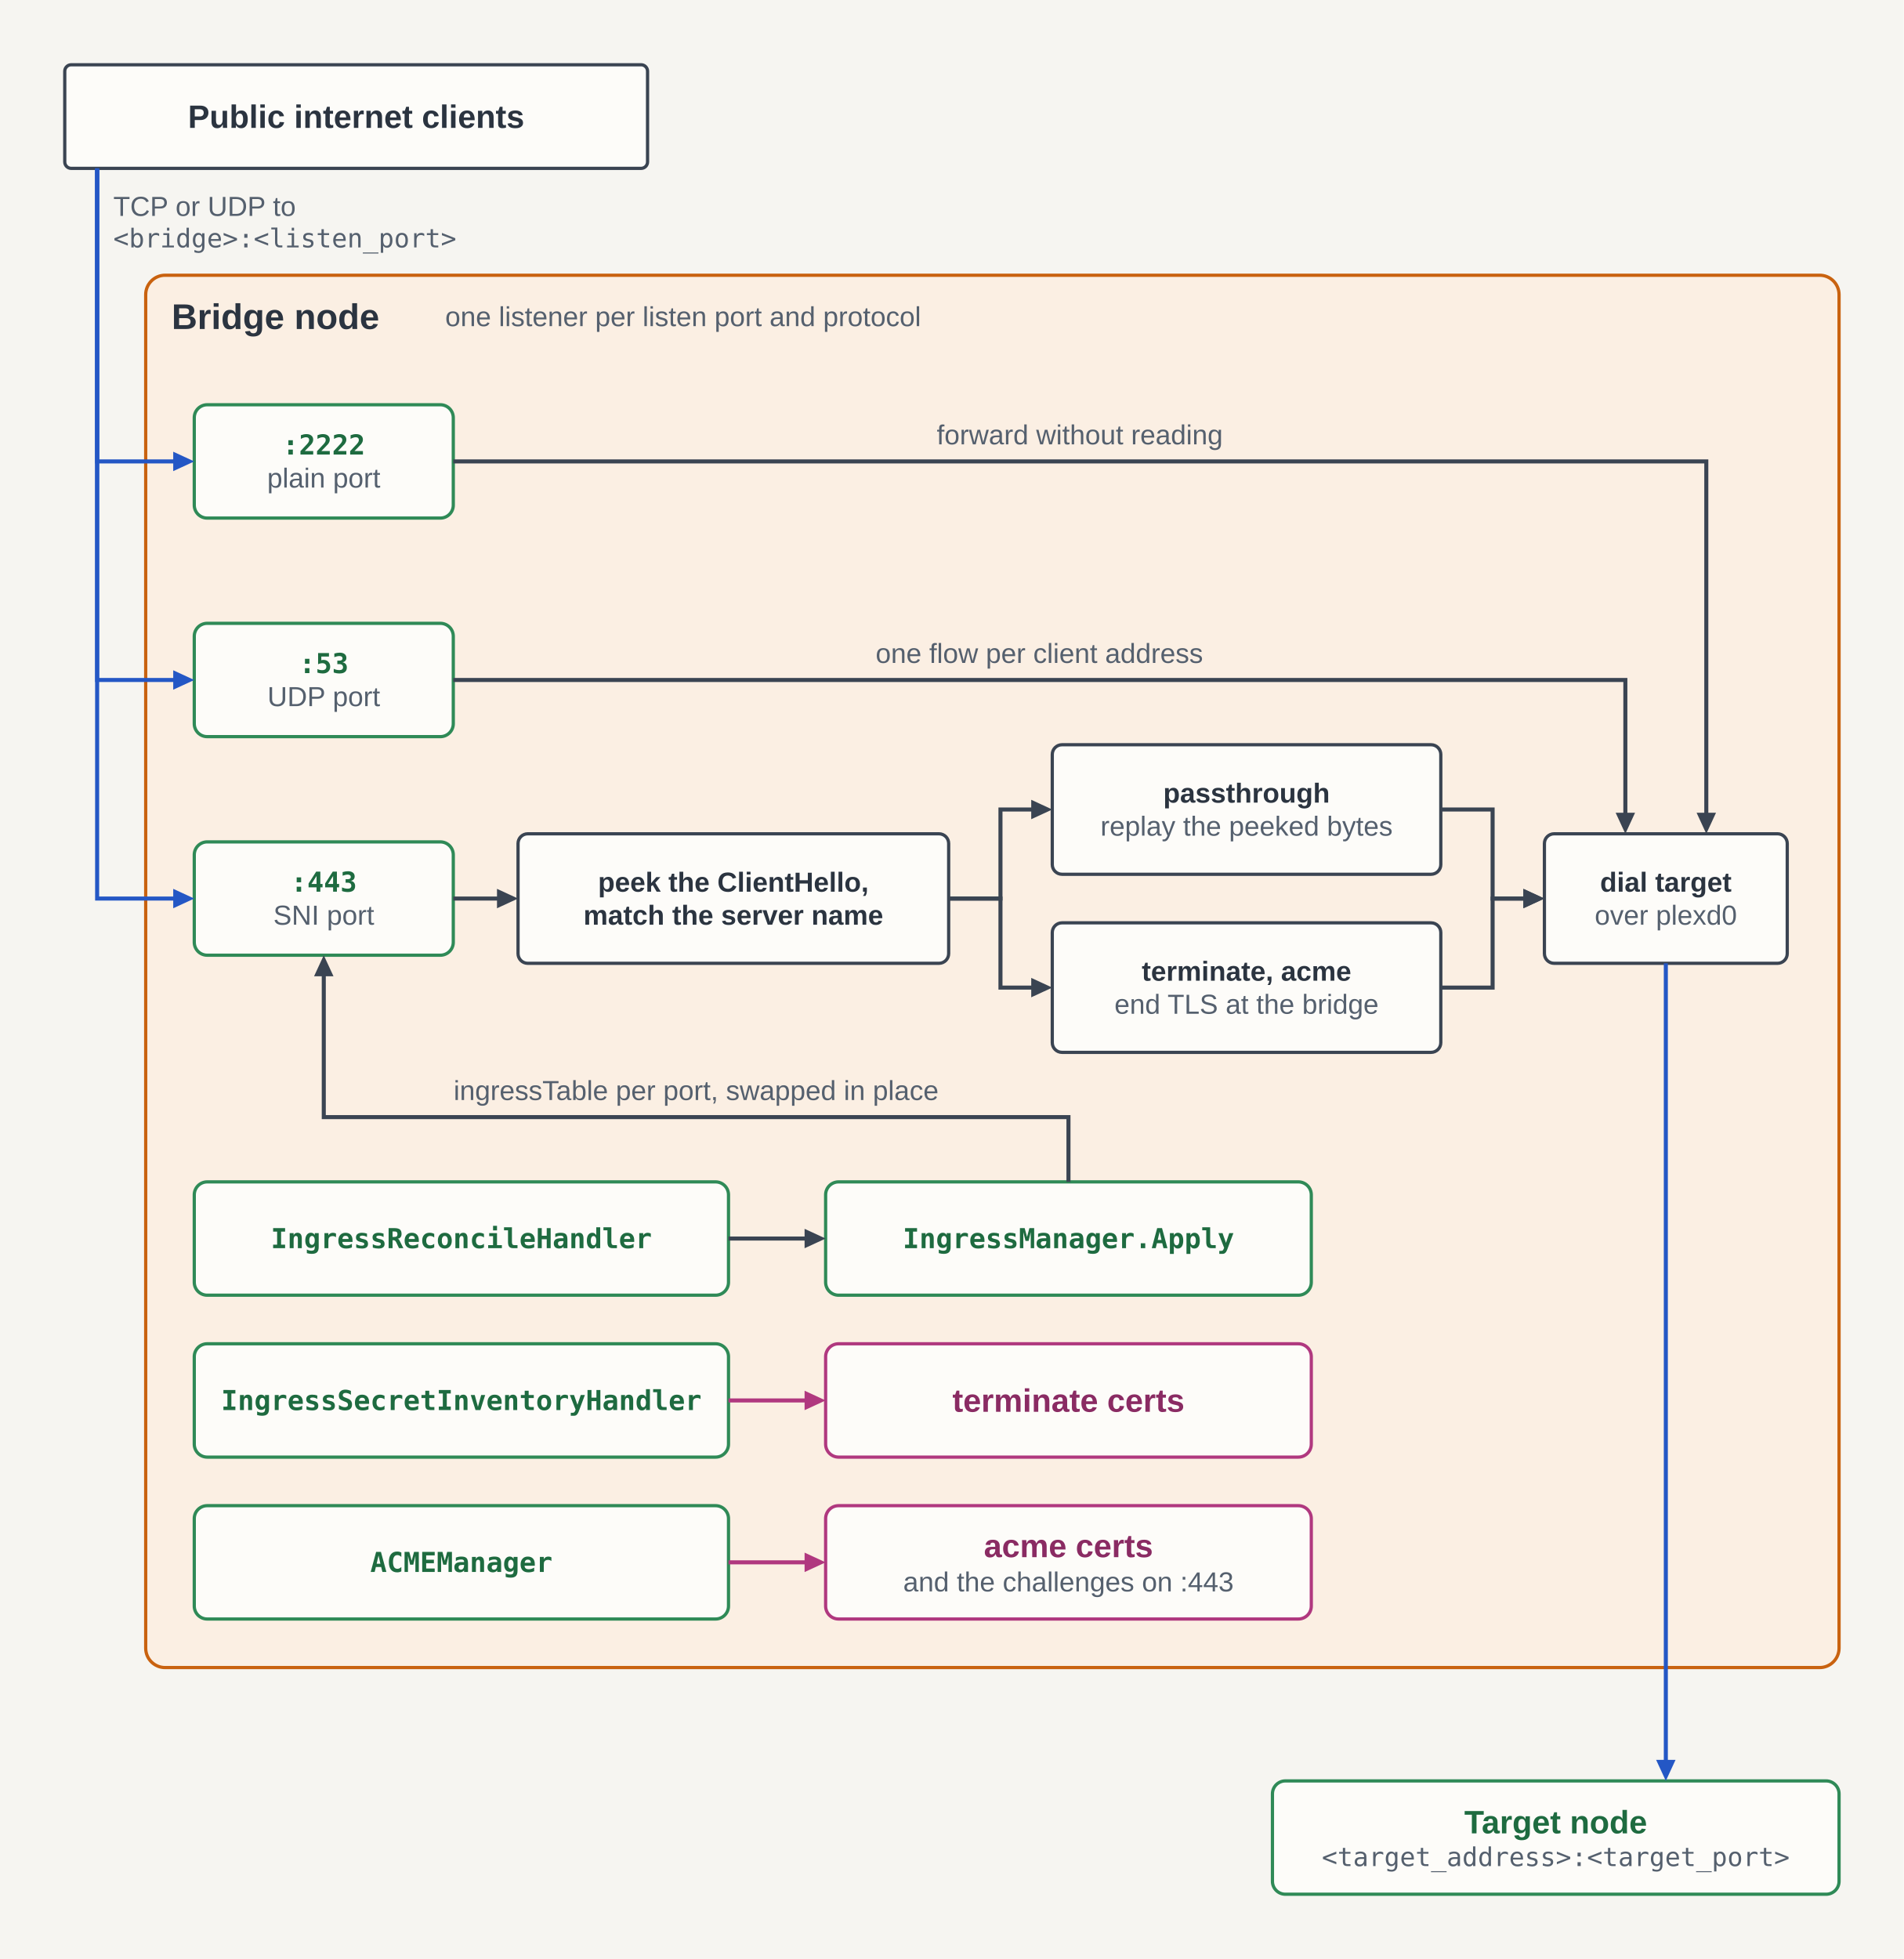
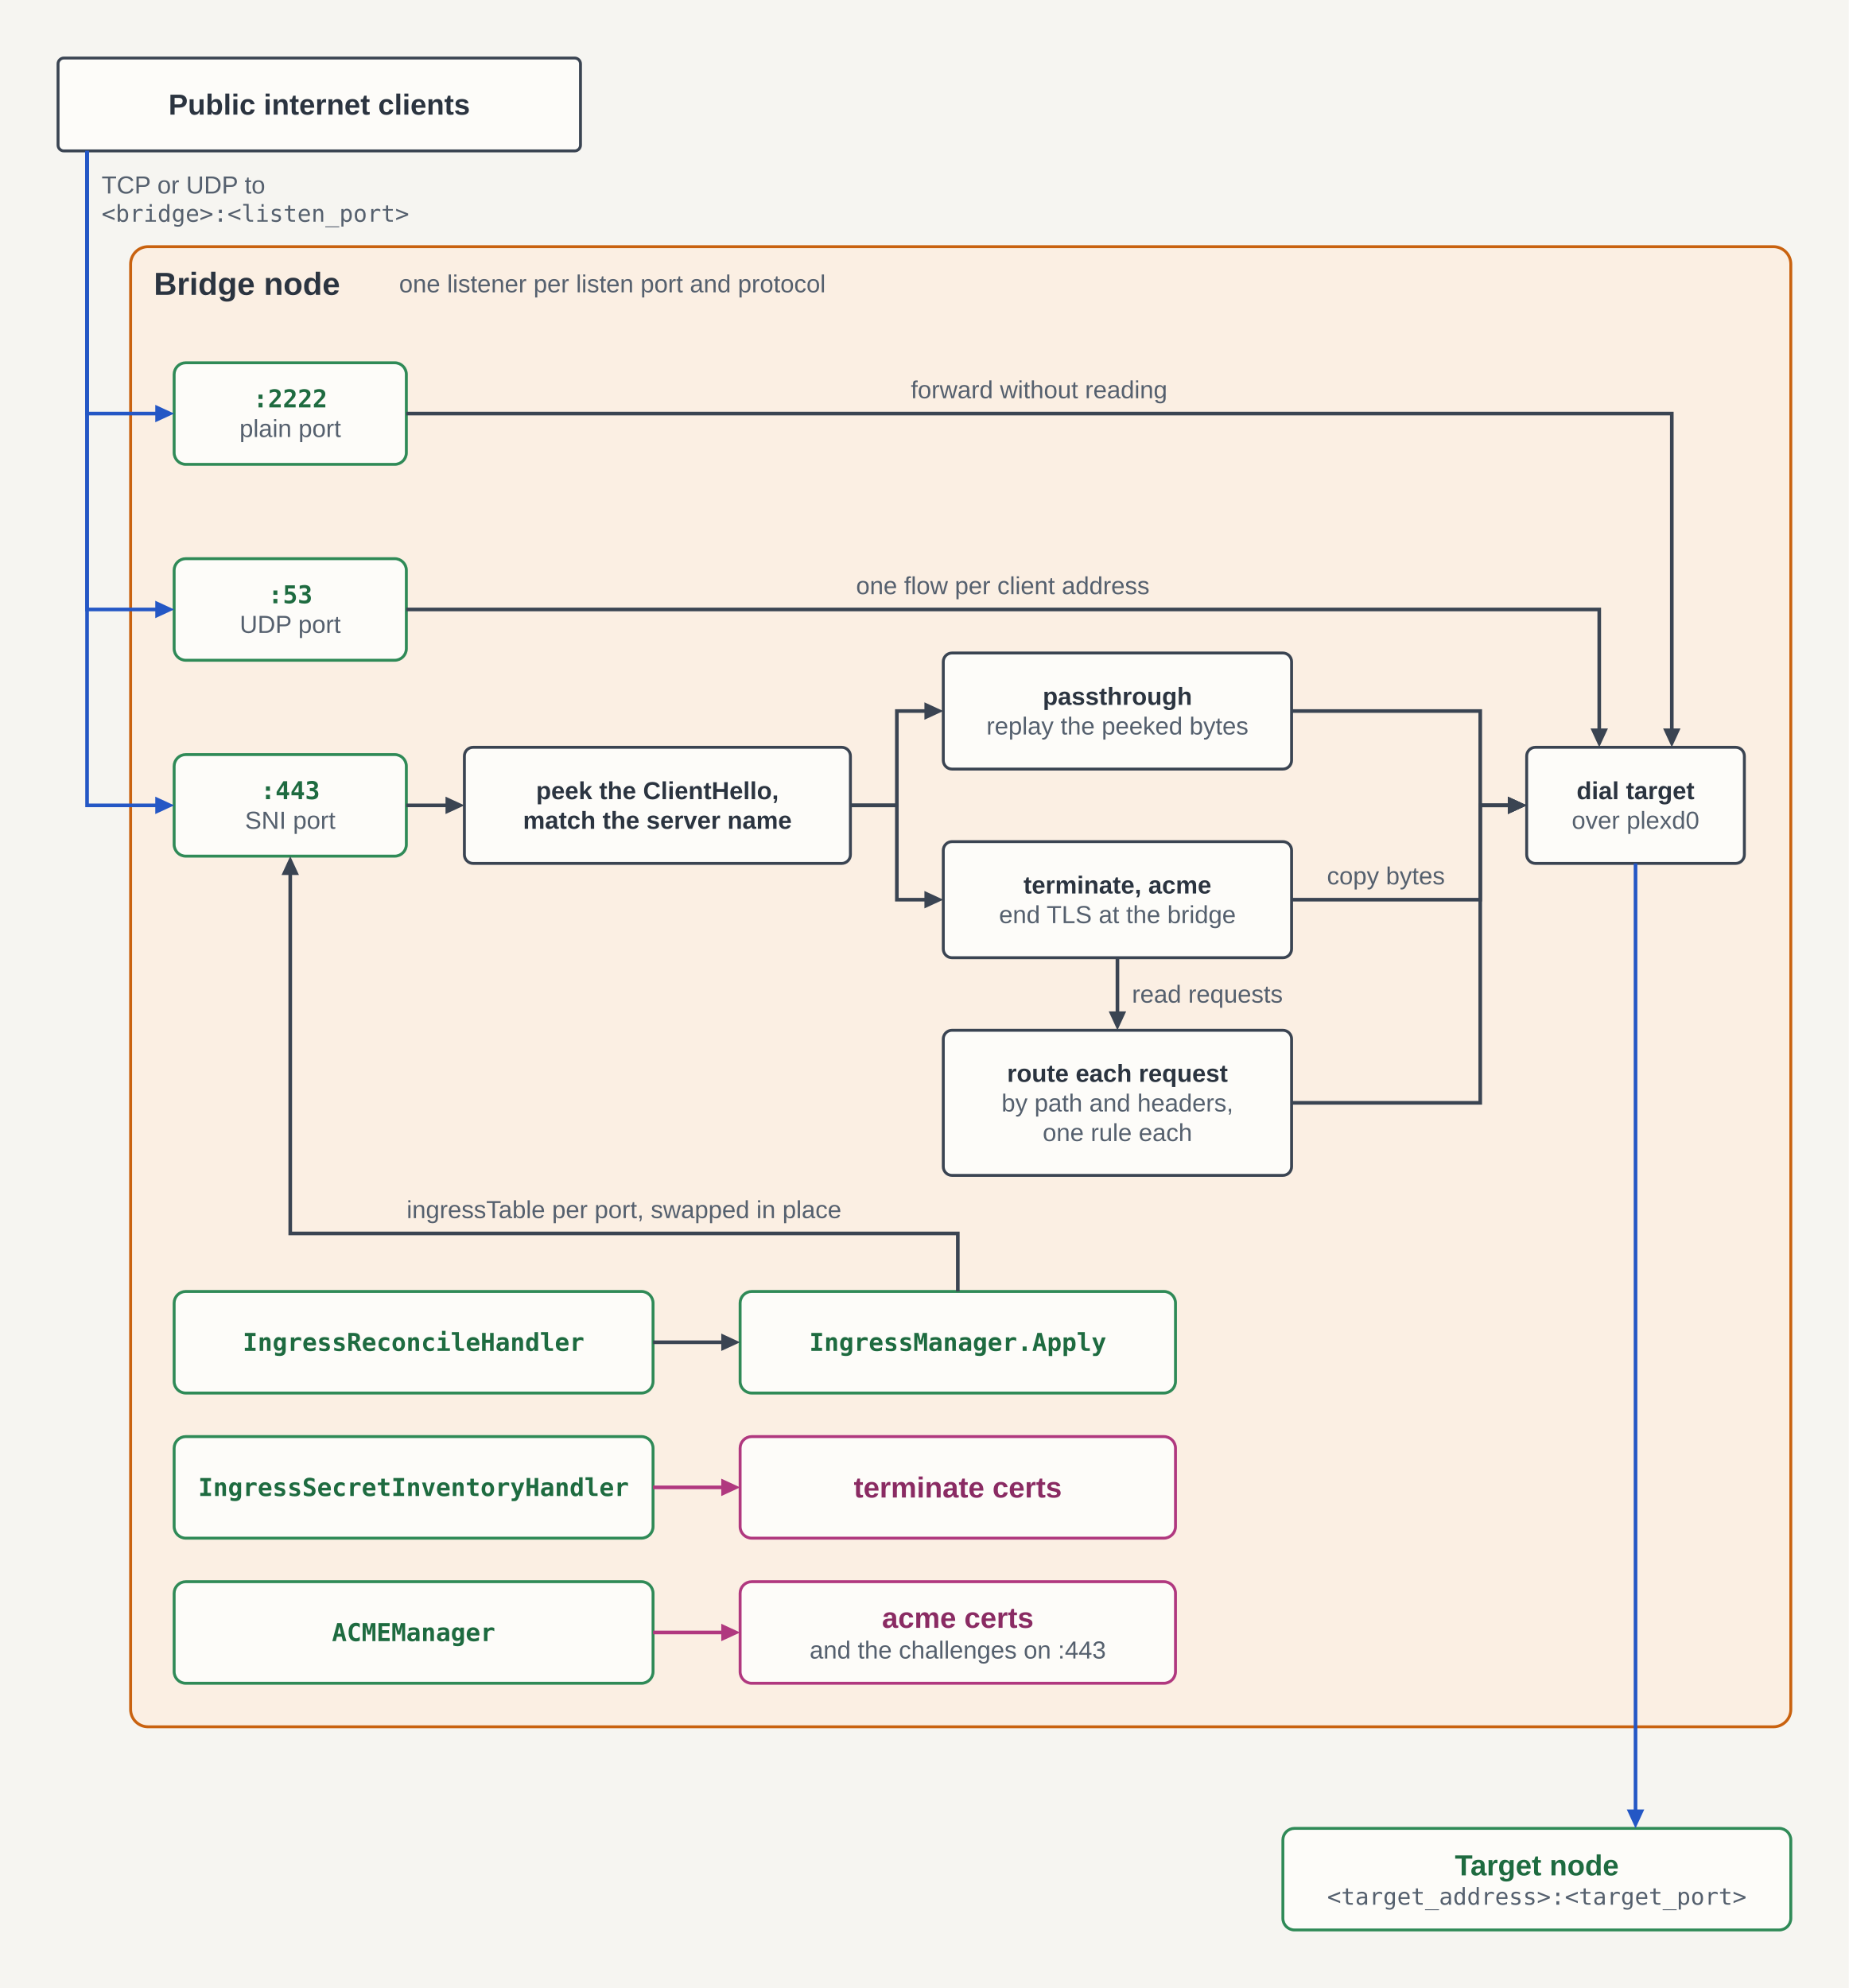
- <svg xmlns="http://www.w3.org/2000/svg" width="1176" height="1210" viewBox="0 0 1176 1210" font-family="'IBM Plex Sans', Arial, Helvetica, sans-serif" role="img" aria-label="How a bridge routes a public connection to a target node">
-   <rect width="1176" height="1210" fill="#F6F5F1" />
+ <svg xmlns="http://www.w3.org/2000/svg" width="1274" height="1370" viewBox="0 0 1274 1370" font-family="'IBM Plex Sans', Arial, Helvetica, sans-serif" role="img" aria-label="How a bridge routes a public connection to a target node">
+   <rect width="1274" height="1370" fill="#F6F5F1" />
  <rect x="40" y="40" width="360" height="64" rx="4" fill="#FDFCF9" stroke="#3A4452" stroke-width="2" />
  <text x="220" y="79" font-size="20" font-weight="700" fill="#2B3440" text-anchor="middle">Public internet clients</text>
-   <rect x="90" y="170" width="1046" height="860" rx="12" fill="#FBEFE3" stroke="#C9620F" stroke-width="2" />
+   <rect x="90" y="170" width="1144" height="1020" rx="12" fill="#FBEFE3" stroke="#C9620F" stroke-width="2" />
  <text x="106" y="203.2" font-size="22" font-weight="700" fill="#2B3440">Bridge node</text>
  <text x="275" y="201.45" font-size="17" fill="#55606E">one listener per listen port and protocol</text>
  <rect x="120" y="250" width="160" height="70" rx="8" fill="#FDFCF9" stroke="#2F8A57" stroke-width="2" />
  <text x="200" y="280.75" font-size="17" font-weight="700" font-family="'IBM Plex Mono', Menlo, Consolas, 'DejaVu Sans Mono', monospace" fill="#1E6B40" text-anchor="middle">:2222</text>
  <text x="200" y="301.15" font-size="17" fill="#55606E" text-anchor="middle">plain port</text>
  <rect x="120" y="385" width="160" height="70" rx="8" fill="#FDFCF9" stroke="#2F8A57" stroke-width="2" />
  <text x="200" y="415.75" font-size="17" font-weight="700" font-family="'IBM Plex Mono', Menlo, Consolas, 'DejaVu Sans Mono', monospace" fill="#1E6B40" text-anchor="middle">:53</text>
  <text x="200" y="436.15" font-size="17" fill="#55606E" text-anchor="middle">UDP port</text>
  <rect x="120" y="520" width="160" height="70" rx="8" fill="#FDFCF9" stroke="#2F8A57" stroke-width="2" />
  <text x="200" y="550.75" font-size="17" font-weight="700" font-family="'IBM Plex Mono', Menlo, Consolas, 'DejaVu Sans Mono', monospace" fill="#1E6B40" text-anchor="middle">:443</text>
  <text x="200" y="571.15" font-size="17" fill="#55606E" text-anchor="middle">SNI port</text>
  <polyline points="60,104 60,285 111,285" fill="none" stroke="#2457C5" stroke-width="2.5" />
  <polygon points="120,285 107,291 107,279" fill="#2457C5" />
  <polyline points="60,104 60,420 111,420" fill="none" stroke="#2457C5" stroke-width="2.5" />
  <polygon points="120,420 107,426 107,414" fill="#2457C5" />
  <polyline points="60,104 60,555 111,555" fill="none" stroke="#2457C5" stroke-width="2.5" />
  <polygon points="120,555 107,561 107,549" fill="#2457C5" />
  <text x="70" y="133.35" font-size="17" fill="#55606E">TCP or UDP to</text>
  <text x="70" y="152.8" font-size="16" font-family="'IBM Plex Mono', Menlo, Consolas, 'DejaVu Sans Mono', monospace" fill="#55606E">&lt;bridge&gt;:&lt;listen_port&gt;</text>
  <rect x="320" y="515" width="266" height="80" rx="6" fill="#FDFCF9" stroke="#3A4452" stroke-width="2" />
  <text x="453" y="550.75" font-size="17" font-weight="700" fill="#2B3440" text-anchor="middle">peek the ClientHello,</text>
  <text x="453" y="571.15" font-size="17" font-weight="700" fill="#2B3440" text-anchor="middle">match the server name</text>
-   <rect x="650" y="460" width="240" height="80" rx="6" fill="#FDFCF9" stroke="#3A4452" stroke-width="2" />
-   <text x="770" y="495.75" font-size="17" font-weight="700" fill="#2B3440" text-anchor="middle">passthrough</text>
-   <text x="770" y="516.15" font-size="17" fill="#55606E" text-anchor="middle">replay the peeked bytes</text>
-   <rect x="650" y="570" width="240" height="80" rx="6" fill="#FDFCF9" stroke="#3A4452" stroke-width="2" />
-   <text x="770" y="605.75" font-size="17" font-weight="700" fill="#2B3440" text-anchor="middle">terminate, acme</text>
-   <text x="770" y="626.15" font-size="17" fill="#55606E" text-anchor="middle">end TLS at the bridge</text>
-   <rect x="954" y="515" width="150" height="80" rx="6" fill="#FDFCF9" stroke="#3A4452" stroke-width="2" />
-   <text x="1029" y="550.75" font-size="17" font-weight="700" fill="#2B3440" text-anchor="middle">dial target</text>
-   <text x="1029" y="571.15" font-size="17" fill="#55606E" text-anchor="middle">over plexd0</text>
+   <rect x="650" y="450" width="240" height="80" rx="6" fill="#FDFCF9" stroke="#3A4452" stroke-width="2" />
+   <text x="770" y="485.75" font-size="17" font-weight="700" fill="#2B3440" text-anchor="middle">passthrough</text>
+   <text x="770" y="506.15" font-size="17" fill="#55606E" text-anchor="middle">replay the peeked bytes</text>
+   <rect x="650" y="580" width="240" height="80" rx="6" fill="#FDFCF9" stroke="#3A4452" stroke-width="2" />
+   <text x="770" y="615.75" font-size="17" font-weight="700" fill="#2B3440" text-anchor="middle">terminate, acme</text>
+   <text x="770" y="636.15" font-size="17" fill="#55606E" text-anchor="middle">end TLS at the bridge</text>
+   <rect x="650" y="710" width="240" height="100" rx="6" fill="#FDFCF9" stroke="#3A4452" stroke-width="2" />
+   <text x="770" y="745.55" font-size="17" font-weight="700" fill="#2B3440" text-anchor="middle">route each request</text>
+   <text x="770" y="765.95" font-size="17" fill="#55606E" text-anchor="middle">by path and headers,</text>
+   <text x="770" y="786.35" font-size="17" fill="#55606E" text-anchor="middle">one rule each</text>
+   <rect x="1052" y="515" width="150" height="80" rx="6" fill="#FDFCF9" stroke="#3A4452" stroke-width="2" />
+   <text x="1127" y="550.75" font-size="17" font-weight="700" fill="#2B3440" text-anchor="middle">dial target</text>
+   <text x="1127" y="571.15" font-size="17" fill="#55606E" text-anchor="middle">over plexd0</text>
  <polyline points="280,555 311,555" fill="none" stroke="#3A4452" stroke-width="2.5" />
  <polygon points="320,555 307,561 307,549" fill="#3A4452" />
-   <polyline points="586,555 618,555 618,500 641,500" fill="none" stroke="#3A4452" stroke-width="2.5" />
-   <polygon points="650,500 637,506 637,494" fill="#3A4452" />
-   <polyline points="586,555 618,555 618,610 641,610" fill="none" stroke="#3A4452" stroke-width="2.5" />
-   <polygon points="650,610 637,616 637,604" fill="#3A4452" />
-   <polyline points="890,500 922,500 922,555 945,555" fill="none" stroke="#3A4452" stroke-width="2.5" />
-   <polygon points="954,555 941,561 941,549" fill="#3A4452" />
-   <polyline points="890,610 922,610 922,555 945,555" fill="none" stroke="#3A4452" stroke-width="2.5" />
-   <polygon points="954,555 941,561 941,549" fill="#3A4452" />
-   <polyline points="280,285 1054,285 1054,506" fill="none" stroke="#3A4452" stroke-width="2.5" />
-   <polygon points="1054,515 1048,502 1060,502" fill="#3A4452" />
-   <text x="667" y="274.45" font-size="17" fill="#55606E" text-anchor="middle">forward without reading</text>
-   <polyline points="280,420 1004,420 1004,506" fill="none" stroke="#3A4452" stroke-width="2.5" />
-   <polygon points="1004,515 998,502 1010,502" fill="#3A4452" />
-   <text x="642" y="409.45" font-size="17" fill="#55606E" text-anchor="middle">one flow per client address</text>
-   <rect x="120" y="730" width="330" height="70" rx="8" fill="#FDFCF9" stroke="#2F8A57" stroke-width="2" />
-   <text x="285" y="770.95" font-size="17" font-weight="700" font-family="'IBM Plex Mono', Menlo, Consolas, 'DejaVu Sans Mono', monospace" fill="#1E6B40" text-anchor="middle">IngressReconcileHandler</text>
-   <rect x="510" y="730" width="300" height="70" rx="8" fill="#FDFCF9" stroke="#2F8A57" stroke-width="2" />
-   <text x="660" y="770.95" font-size="17" font-weight="700" font-family="'IBM Plex Mono', Menlo, Consolas, 'DejaVu Sans Mono', monospace" fill="#1E6B40" text-anchor="middle">IngressManager.Apply</text>
-   <polyline points="450,765 501,765" fill="none" stroke="#3A4452" stroke-width="2.5" />
-   <polygon points="510,765 497,771 497,759" fill="#3A4452" />
-   <polyline points="660,730 660,690 200,690 200,599" fill="none" stroke="#3A4452" stroke-width="2.5" />
+   <polyline points="586,555 618,555 618,490 641,490" fill="none" stroke="#3A4452" stroke-width="2.5" />
+   <polygon points="650,490 637,496 637,484" fill="#3A4452" />
+   <polyline points="586,555 618,555 618,620 641,620" fill="none" stroke="#3A4452" stroke-width="2.5" />
+   <polygon points="650,620 637,626 637,614" fill="#3A4452" />
+   <polyline points="890,490 1020,490 1020,555 1043,555" fill="none" stroke="#3A4452" stroke-width="2.5" />
+   <polygon points="1052,555 1039,561 1039,549" fill="#3A4452" />
+   <polyline points="890,620 1020,620 1020,555 1043,555" fill="none" stroke="#3A4452" stroke-width="2.5" />
+   <polygon points="1052,555 1039,561 1039,549" fill="#3A4452" />
+   <text x="955" y="609.45" font-size="17" fill="#55606E" text-anchor="middle">copy bytes</text>
+   <polyline points="770,660 770,701" fill="none" stroke="#3A4452" stroke-width="2.5" />
+   <polygon points="770,710 764,697 776,697" fill="#3A4452" />
+   <text x="780" y="690.95" font-size="17" fill="#55606E">read requests</text>
+   <polyline points="890,760 1020,760 1020,555 1043,555" fill="none" stroke="#3A4452" stroke-width="2.5" />
+   <polygon points="1052,555 1039,561 1039,549" fill="#3A4452" />
+   <polyline points="280,285 1152,285 1152,506" fill="none" stroke="#3A4452" stroke-width="2.5" />
+   <polygon points="1152,515 1146,502 1158,502" fill="#3A4452" />
+   <text x="716" y="274.45" font-size="17" fill="#55606E" text-anchor="middle">forward without reading</text>
+   <polyline points="280,420 1102,420 1102,506" fill="none" stroke="#3A4452" stroke-width="2.5" />
+   <polygon points="1102,515 1096,502 1108,502" fill="#3A4452" />
+   <text x="691" y="409.45" font-size="17" fill="#55606E" text-anchor="middle">one flow per client address</text>
+   <rect x="120" y="890" width="330" height="70" rx="8" fill="#FDFCF9" stroke="#2F8A57" stroke-width="2" />
+   <text x="285" y="930.95" font-size="17" font-weight="700" font-family="'IBM Plex Mono', Menlo, Consolas, 'DejaVu Sans Mono', monospace" fill="#1E6B40" text-anchor="middle">IngressReconcileHandler</text>
+   <rect x="510" y="890" width="300" height="70" rx="8" fill="#FDFCF9" stroke="#2F8A57" stroke-width="2" />
+   <text x="660" y="930.95" font-size="17" font-weight="700" font-family="'IBM Plex Mono', Menlo, Consolas, 'DejaVu Sans Mono', monospace" fill="#1E6B40" text-anchor="middle">IngressManager.Apply</text>
+   <polyline points="450,925 501,925" fill="none" stroke="#3A4452" stroke-width="2.5" />
+   <polygon points="510,925 497,931 497,919" fill="#3A4452" />
+   <polyline points="660,890 660,850 200,850 200,599" fill="none" stroke="#3A4452" stroke-width="2.5" />
  <polygon points="200,590 206,603 194,603" fill="#3A4452" />
-   <text x="430" y="679.45" font-size="17" fill="#55606E" text-anchor="middle">ingressTable per port, swapped in place</text>
-   <rect x="120" y="830" width="330" height="70" rx="8" fill="#FDFCF9" stroke="#2F8A57" stroke-width="2" />
-   <text x="285" y="870.95" font-size="17" font-weight="700" font-family="'IBM Plex Mono', Menlo, Consolas, 'DejaVu Sans Mono', monospace" fill="#1E6B40" text-anchor="middle">IngressSecretInventoryHandler</text>
-   <rect x="510" y="830" width="300" height="70" rx="8" fill="#FDFCF9" stroke="#B0387F" stroke-width="2" />
-   <text x="660" y="872" font-size="20" font-weight="700" fill="#8A2B63" text-anchor="middle">terminate certs</text>
-   <polyline points="450,865 501,865" fill="none" stroke="#B0387F" stroke-width="2.5" />
-   <polygon points="510,865 497,871 497,859" fill="#B0387F" />
-   <rect x="120" y="930" width="330" height="70" rx="8" fill="#FDFCF9" stroke="#2F8A57" stroke-width="2" />
-   <text x="285" y="970.95" font-size="17" font-weight="700" font-family="'IBM Plex Mono', Menlo, Consolas, 'DejaVu Sans Mono', monospace" fill="#1E6B40" text-anchor="middle">ACMEManager</text>
-   <rect x="510" y="930" width="300" height="70" rx="8" fill="#FDFCF9" stroke="#B0387F" stroke-width="2" />
-   <text x="660" y="961.8" font-size="20" font-weight="700" fill="#8A2B63" text-anchor="middle">acme certs</text>
-   <text x="660" y="982.95" font-size="17" fill="#55606E" text-anchor="middle">and the challenges on :443</text>
-   <polyline points="450,965 501,965" fill="none" stroke="#B0387F" stroke-width="2.5" />
-   <polygon points="510,965 497,971 497,959" fill="#B0387F" />
-   <rect x="786" y="1100" width="350" height="70" rx="8" fill="#FDFCF9" stroke="#2F8A57" stroke-width="2" />
-   <text x="961" y="1132.4" font-size="20" font-weight="700" fill="#1E6B40" text-anchor="middle">Target node</text>
-   <text x="961" y="1152.6" font-size="16" font-family="'IBM Plex Mono', Menlo, Consolas, 'DejaVu Sans Mono', monospace" fill="#55606E" text-anchor="middle">&lt;target_address&gt;:&lt;target_port&gt;</text>
-   <polyline points="1029,595 1029,1091" fill="none" stroke="#2457C5" stroke-width="2.5" />
-   <polygon points="1029,1100 1023,1087 1035,1087" fill="#2457C5" />
+   <text x="430" y="839.45" font-size="17" fill="#55606E" text-anchor="middle">ingressTable per port, swapped in place</text>
+   <rect x="120" y="990" width="330" height="70" rx="8" fill="#FDFCF9" stroke="#2F8A57" stroke-width="2" />
+   <text x="285" y="1030.95" font-size="17" font-weight="700" font-family="'IBM Plex Mono', Menlo, Consolas, 'DejaVu Sans Mono', monospace" fill="#1E6B40" text-anchor="middle">IngressSecretInventoryHandler</text>
+   <rect x="510" y="990" width="300" height="70" rx="8" fill="#FDFCF9" stroke="#B0387F" stroke-width="2" />
+   <text x="660" y="1032" font-size="20" font-weight="700" fill="#8A2B63" text-anchor="middle">terminate certs</text>
+   <polyline points="450,1025 501,1025" fill="none" stroke="#B0387F" stroke-width="2.5" />
+   <polygon points="510,1025 497,1031 497,1019" fill="#B0387F" />
+   <rect x="120" y="1090" width="330" height="70" rx="8" fill="#FDFCF9" stroke="#2F8A57" stroke-width="2" />
+   <text x="285" y="1130.95" font-size="17" font-weight="700" font-family="'IBM Plex Mono', Menlo, Consolas, 'DejaVu Sans Mono', monospace" fill="#1E6B40" text-anchor="middle">ACMEManager</text>
+   <rect x="510" y="1090" width="300" height="70" rx="8" fill="#FDFCF9" stroke="#B0387F" stroke-width="2" />
+   <text x="660" y="1121.8" font-size="20" font-weight="700" fill="#8A2B63" text-anchor="middle">acme certs</text>
+   <text x="660" y="1142.95" font-size="17" fill="#55606E" text-anchor="middle">and the challenges on :443</text>
+   <polyline points="450,1125 501,1125" fill="none" stroke="#B0387F" stroke-width="2.5" />
+   <polygon points="510,1125 497,1131 497,1119" fill="#B0387F" />
+   <rect x="884" y="1260" width="350" height="70" rx="8" fill="#FDFCF9" stroke="#2F8A57" stroke-width="2" />
+   <text x="1059" y="1292.4" font-size="20" font-weight="700" fill="#1E6B40" text-anchor="middle">Target node</text>
+   <text x="1059" y="1312.6" font-size="16" font-family="'IBM Plex Mono', Menlo, Consolas, 'DejaVu Sans Mono', monospace" fill="#55606E" text-anchor="middle">&lt;target_address&gt;:&lt;target_port&gt;</text>
+   <polyline points="1127,595 1127,1251" fill="none" stroke="#2457C5" stroke-width="2.5" />
+   <polygon points="1127,1260 1121,1247 1133,1247" fill="#2457C5" />
</svg>
